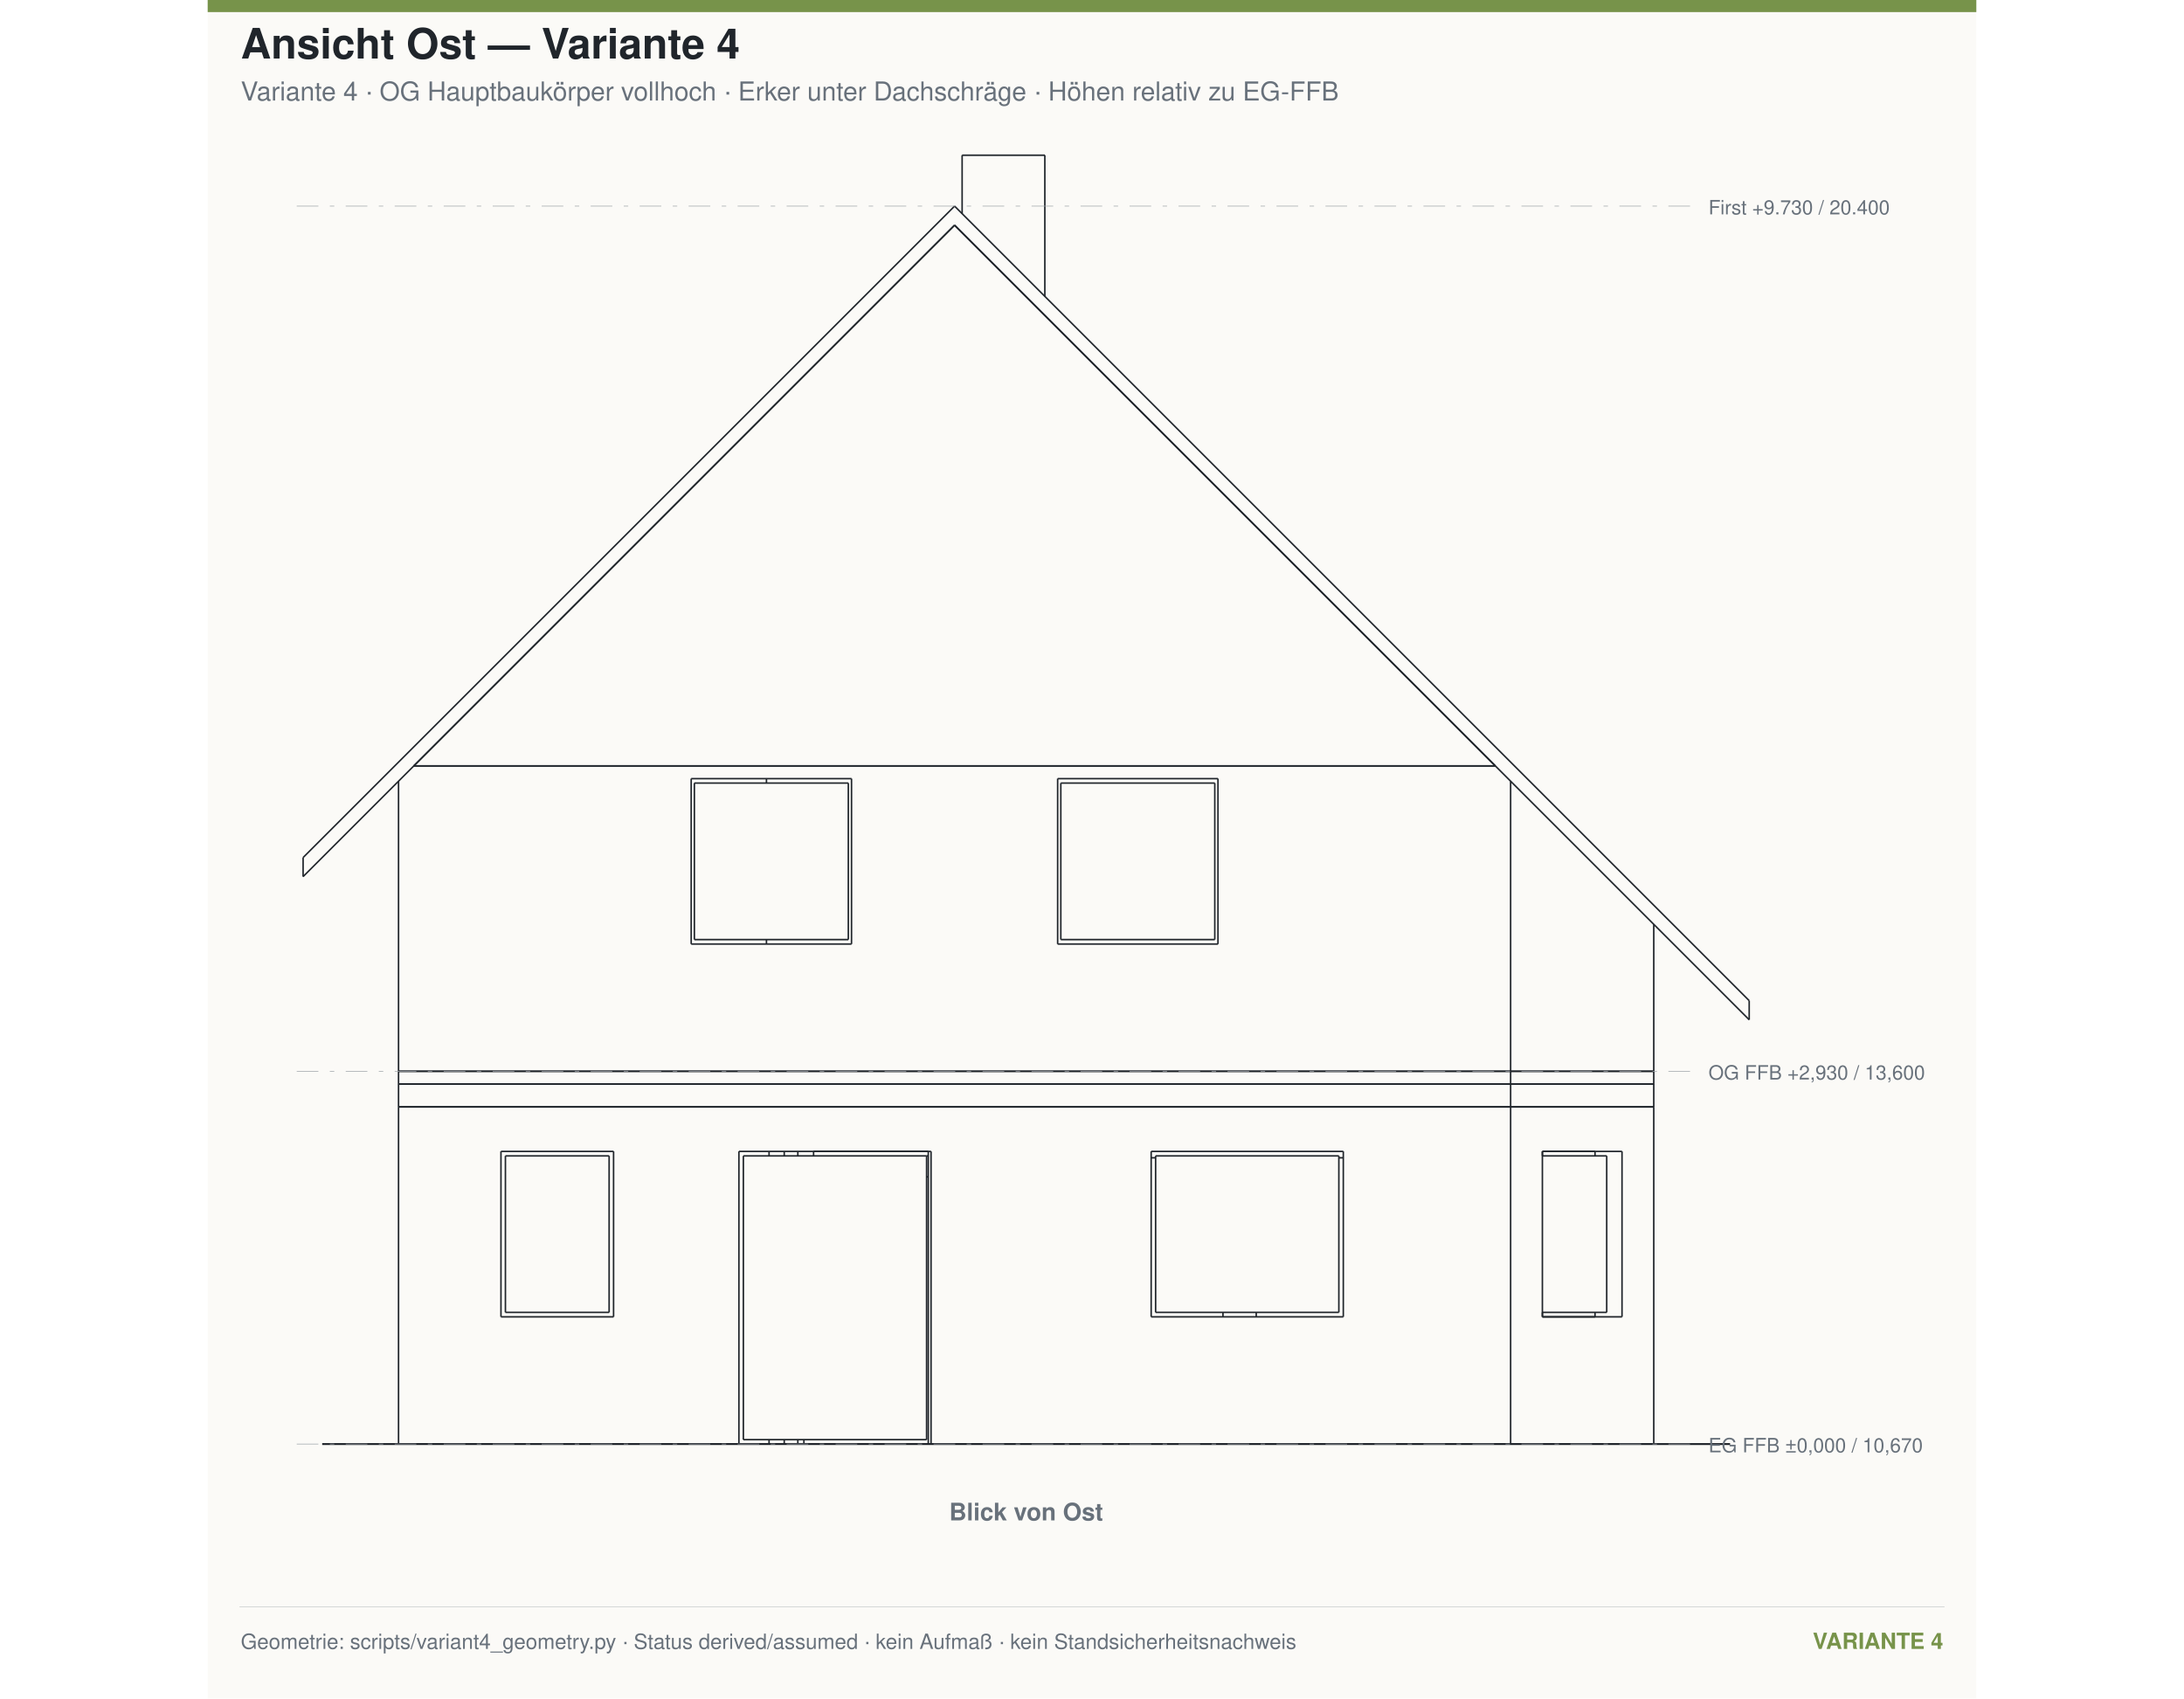
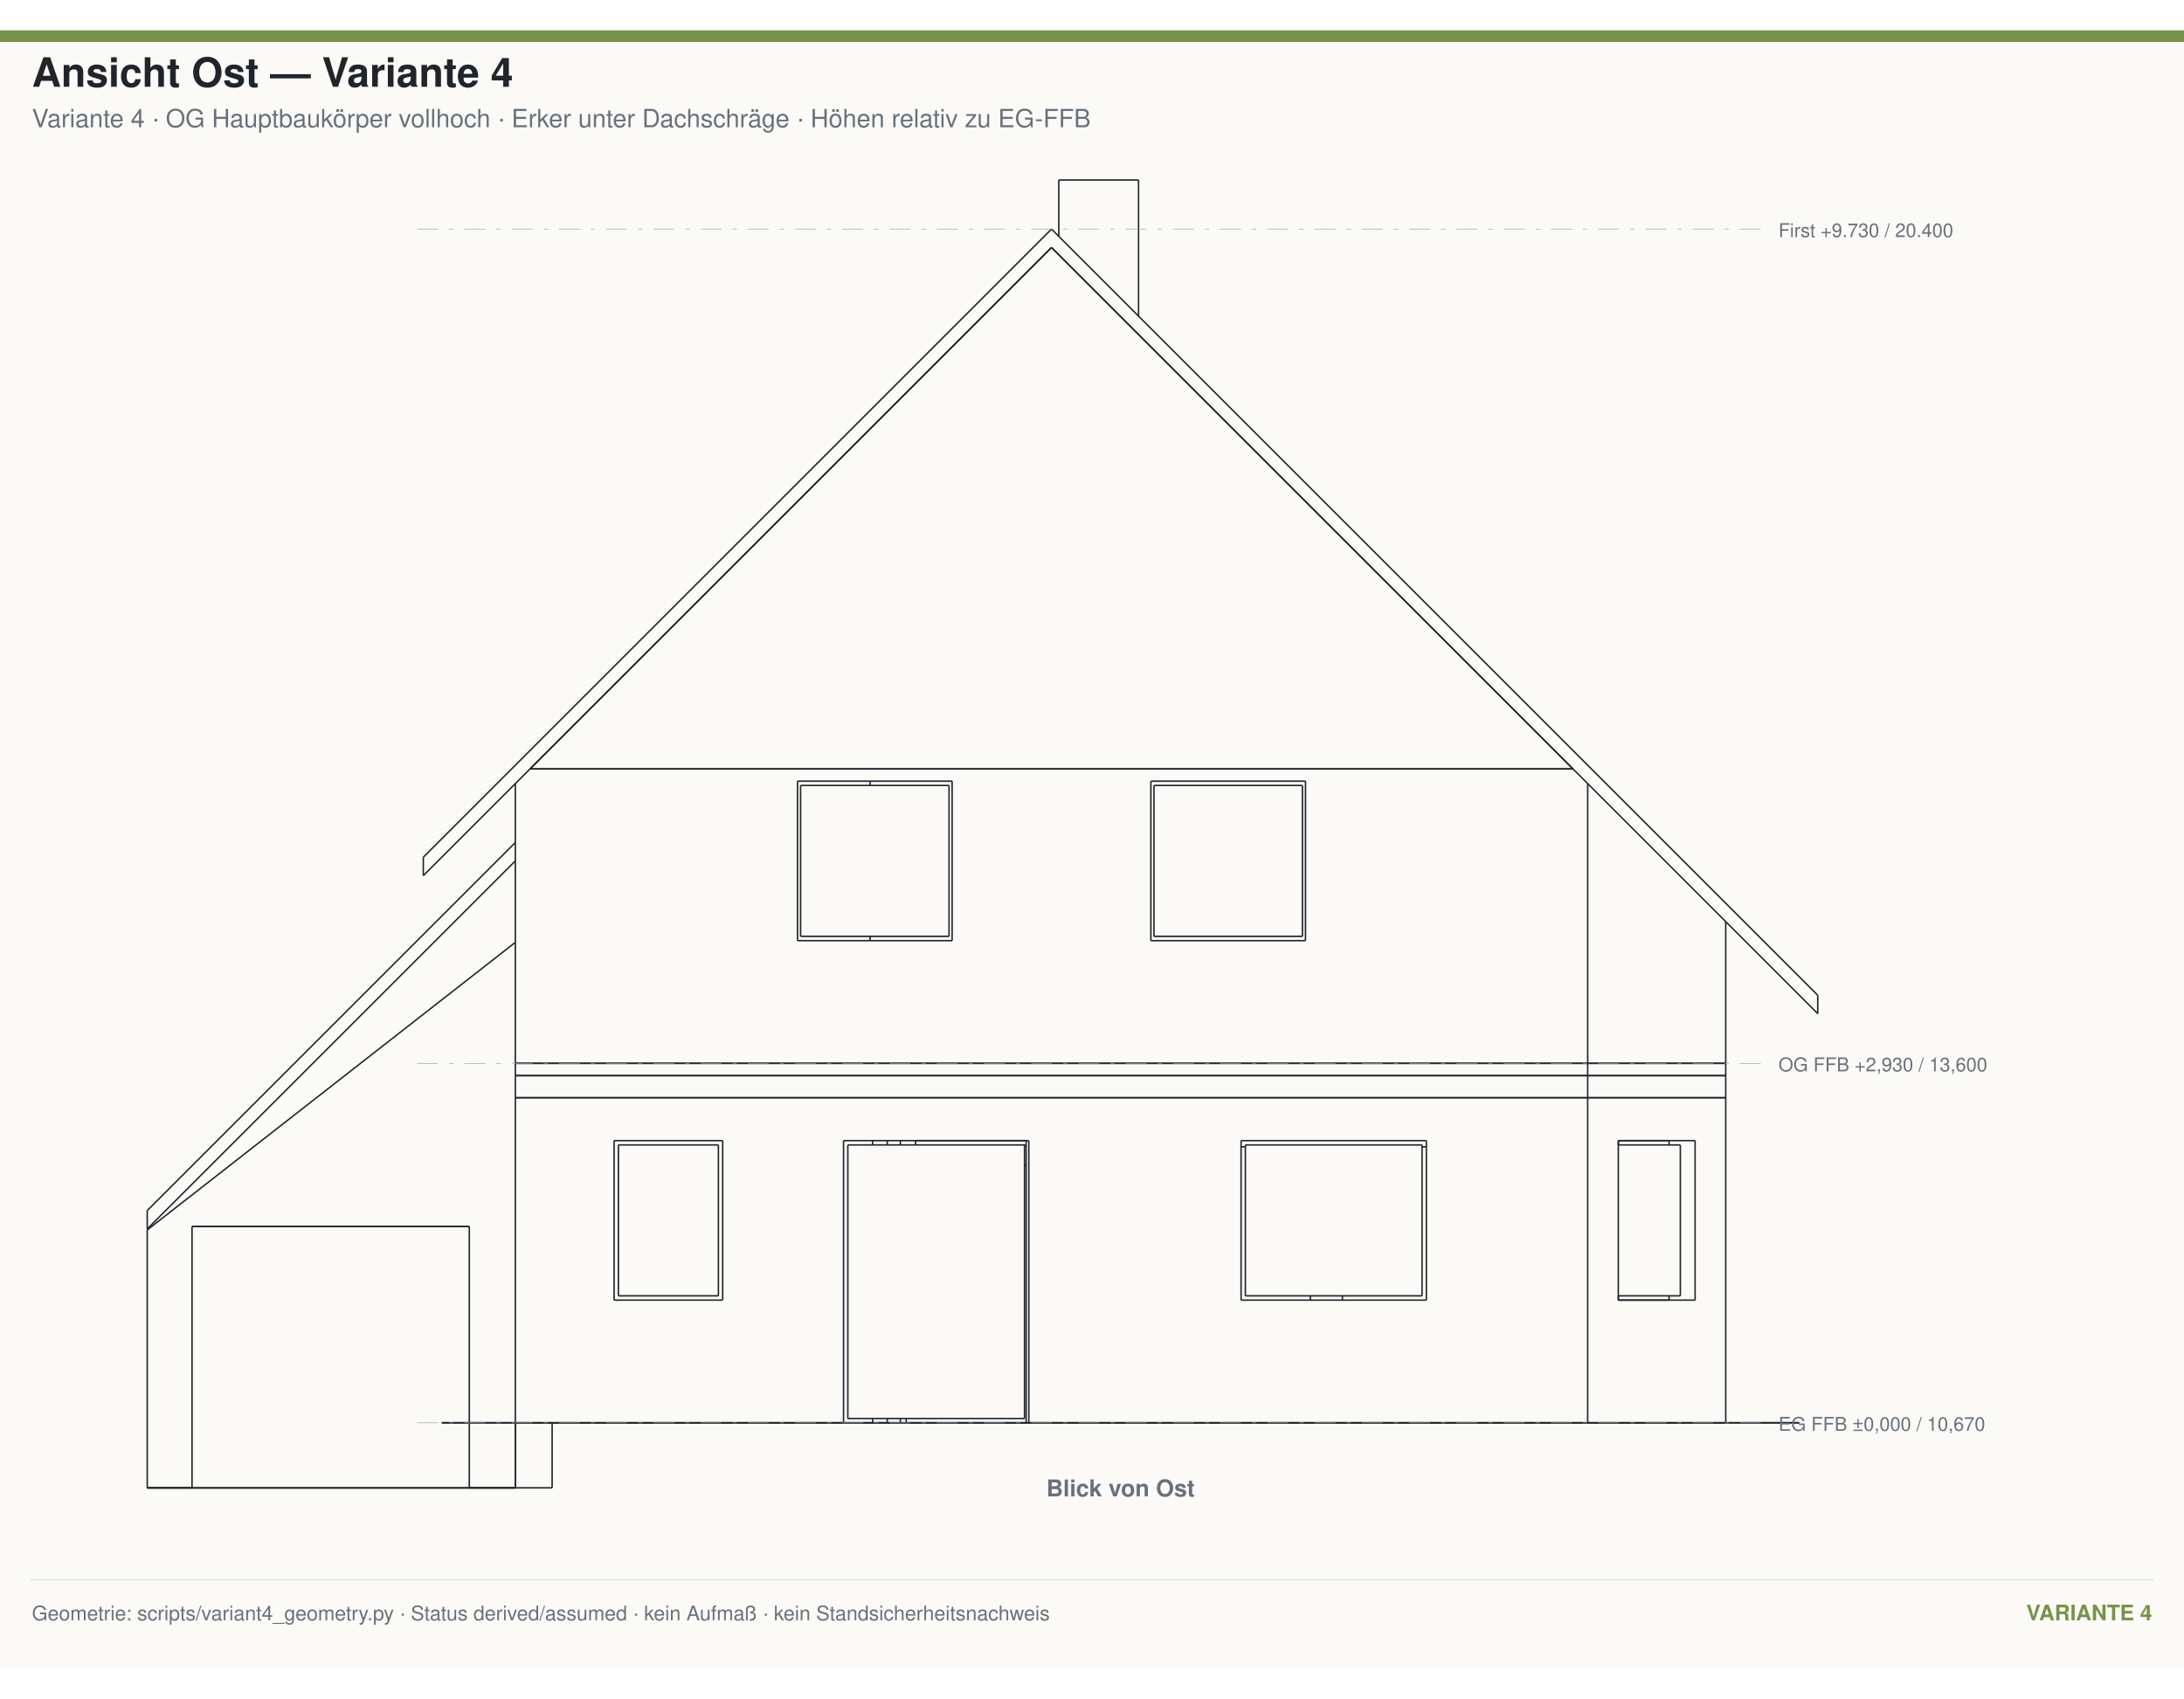
- <svg xmlns="http://www.w3.org/2000/svg" width="1800" height="1400" viewBox="-1500 -11350 13900 13350">
+ <svg xmlns="http://www.w3.org/2000/svg" width="1800" height="1400" viewBox="-4200 -11350 17800 13350">
  <g id="blattkopf" data-inhalt-oben="-10350">
-     <rect x="-1500" y="-11350" width="13900" height="13350" fill="#fbfaf7" />
-     <rect x="-1500" y="-11350" width="13900" height="95" fill="#77934a" />
-     <text x="-1240.0" y="-10890.0" font-family="Helvetica,Arial,sans-serif" font-size="330" text-anchor="start" fill="#20252b" font-weight="700">Ansicht Ost — Variante 4</text>
-     <text x="-1240.0" y="-10560.0" font-family="Helvetica,Arial,sans-serif" font-size="205" text-anchor="start" fill="#68717b" font-weight="400">Variante 4 · OG Hauptbaukörper vollhoch · Erker unter Dachschräge · Höhen relativ zu EG-FFB</text>
+     <rect x="-4200" y="-11350" width="17800" height="13350" fill="#fbfaf7" />
+     <rect x="-4200" y="-11350" width="17800" height="95" fill="#77934a" />
+     <text x="-3940.0" y="-10890.0" font-family="Helvetica,Arial,sans-serif" font-size="330" text-anchor="start" fill="#20252b" font-weight="700">Ansicht Ost — Variante 4</text>
+     <text x="-3940.0" y="-10560.0" font-family="Helvetica,Arial,sans-serif" font-size="205" text-anchor="start" fill="#68717b" font-weight="400">Variante 4 · OG Hauptbaukörper vollhoch · Erker unter Dachschräge · Höhen relativ zu EG-FFB</text>
  </g>
  <g transform="matrix(0,-1,1,0,0,0)">
    <g fill="none" stroke="#20252b" stroke-linecap="butt" stroke-linejoin="miter" stroke-width="12" transform="scale(1, -1)">
      <path id="1" d=" M 0 0 L 2650 0 " />
      <path id="2" d=" M 0 0 L 0 -2675 " />
      <path id="3" d=" M 2650 0 L 2650 -8740 " />
      <path id="4" d=" M 2650 -8740 L 2650 -9865 " />
      <path id="5" d=" M 2300 -2675 L 0 -2675 " />
      <path id="6" d=" M 2300 -2675 L 2300 -4185 " />
      <path id="7" d=" M 0 -8740 L 2650 -8740 " />
      <path id="8" d=" M 2300 -4185 L 0 -4185 " />
      <path id="9" d=" M 0 -4185 L 0 -8740 " />
      <path id="10" d=" M 2300 -805 L 2300 -1690 " />
      <path id="11" d=" M 2300 -805 L 1000 -805 " />
      <path id="12" d=" M 2300 -1690 L 1000 -1690 " />
      <path id="13" d=" M 1000 -805 L 1000 -1690 " />
      <path id="14" d=" M 2300 -5915 L 2300 -7425 " />
      <path id="15" d=" M 2300 -7425 L 1000 -7425 " />
      <path id="16" d=" M 1000 -5915 L 1000 -7425 " />
      <path id="17" d=" M 2300 -5915 L 1000 -5915 " />
      <path id="18" d=" M 2300 -4163.13 L 2300 -3261.87 " />
      <path id="19" d=" M 0 -8740 L 0 -9865 " />
      <path id="20" d=" M 0 -9865 L 2650 -9865 " />
      <path id="21" d=" M 2300 -8989.61 L 2300 -9615.39 " />
      <path id="22" d=" M 2300 -9615.39 L 1000 -9615.39 " />
      <path id="23" d=" M 1000 -8989.61 L 1000 -9615.39 " />
      <path id="24" d=" M 2300 -8989.61 L 1000 -8989.61 " />
      <path id="25" d=" M 2300 -8989.61 L 2265 -8989.61 " />
      <path id="26" d=" M 1035 -8989.61 L 1000 -8989.61 " />
      <path id="27" d=" M 2300 -9403.26 L 2265 -9403.26 " />
      <path id="28" d=" M 1035 -9403.26 L 1000 -9403.26 " />
      <path id="29" d=" M 2300 -9403.26 L 2300 -8989.61 " />
      <path id="30" d=" M 1000 -9403.26 L 1000 -8989.61 " />
      <path id="31" d=" M 1000 -6740.74 L 1035 -6740.74 " />
      <path id="32" d=" M 1035 -6479.28 L 1000 -6479.28 " />
      <path id="33" d=" M 1035 -840 L 2265 -840 " />
      <path id="34" d=" M 1035 -1655 L 2265 -1655 " />
      <path id="35" d=" M 1035 -840 L 1035 -1655 " />
      <path id="36" d=" M 2265 -840 L 2265 -1655 " />
      <path id="37" d=" M 1035 -5950 L 2265 -5950 " />
      <path id="38" d=" M 1035 -7390 L 2265 -7390 " />
      <path id="39" d=" M 1035 -5950 L 1035 -7390 " />
      <path id="40" d=" M 2265 -5950 L 2265 -7390 " />
      <path id="41" d=" M 1035 -9495.19 L 2265 -9495.19 " />
      <path id="42" d=" M 1035 -8989.61 L 1035 -9495.19 " />
      <path id="43" d=" M 2265 -8989.61 L 2265 -9495.19 " />
      <path id="44" d=" M 2265 -4163.13 L 2265 -4150 " />
      <path id="45" d=" M 35 -2710 L 2265 -2710 " />
      <path id="46" d=" M 35 -4150 L 2265 -4150 " />
      <path id="47" d=" M 35 -2710 L 35 -4150 " />
      <path id="48" d=" M 2265 -2710 L 2265 -4150 " />
      <path id="49" d=" M 0 -3031.26 L 35 -3031.26 " />
      <path id="50" d=" M 2265 -3031.26 L 2300 -3031.26 " />
      <path id="51" d=" M 0 -2912 L 0 -3031.26 " />
      <path id="52" d=" M 0 -3138.13 L 35 -3138.13 " />
      <path id="53" d=" M 2265 -3138.13 L 2300 -3138.13 " />
      <path id="54" d=" M 0 -3031.26 L 0 -3138.13 " />
      <path id="55" d=" M 2265 -3261.87 L 2300 -3261.87 " />
      <path id="56" d=" M 0 -3138.13 L 0 -3185.86 " />
      <path id="57" d=" M 0 -4163.13 L 2300 -4163.13 " />
      <path id="58" d=" M 0 -4163.13 L 0 -4185 " />
      <path id="59" d=" M 0 -2912 L 35 -2912 " />
      <path id="60" d=" M 2265 -2912 L 2300 -2912 " />
      <path id="61" d=" M 0 -2675 L 0 -2912 " />
      <path id="62" d=" M 0 -3185.86 L 35 -3185.86 " />
      <path id="63" d=" M 0 -3185.86 L 0 -4163.13 " />
      <path id="64" d=" M 2100 -4150 L 2100 -4163.13 " />
      <path id="65" d=" M 2650 0 L 2830 0 " />
      <path id="66" d=" M 2650 -8740 L 2830 -8740 " />
      <path id="67" d=" M 2650 0 L 2650 -8740 " />
      <path id="68" d=" M 2830 0 L 2830 -8740 " />
      <path id="69" d=" M 2650 -8740 L 2650 -9865 " />
      <path id="70" d=" M 2830 -8740 L 2830 -9865 " />
      <path id="71" d=" M 2650 -9865 L 2830 -9865 " />
      <path id="72" d=" M 2250 -7425 L 2250 -7390 " />
      <path id="73" d=" M 2250 -5950 L 2250 -5915 " />
-       <path id="74" d=" M 2930 0 L 5210 0 " />
-       <path id="75" d=" M 2930 -8740 L 2930 -9865 " />
-       <path id="76" d=" M 2930 0 L 2930 -8740 " />
-       <path id="77" d=" M 2930 -8740 L 5210 -8740 " />
-       <path id="78" d=" M 5330 -120 L 5330 -8620 " />
-       <path id="79" d=" M 5230 -2300 L 5230 -3560 " />
-       <path id="80" d=" M 5230 -3560 L 3930 -3560 " />
-       <path id="81" d=" M 3930 -2300 L 3930 -3560 " />
-       <path id="82" d=" M 5230 -2300 L 3930 -2300 " />
-       <path id="83" d=" M 5230 -5180 L 5230 -6440 " />
-       <path id="84" d=" M 5230 -6440 L 3930 -6440 " />
-       <path id="85" d=" M 3930 -5180 L 3930 -6440 " />
-       <path id="86" d=" M 5230 -5180 L 3930 -5180 " />
-       <path id="87" d=" M 2930 -9865 L 4085 -9865 " />
-       <path id="88" d=" M 5330 -120 L 5330 -8620 " />
-       <path id="89" d=" M 9580 -4370 L 5330 -120 " />
-       <path id="90" d=" M 5330 -8620 L 9580 -4370 " />
-       <path id="91" d=" M 3930 -2891.5 L 3965 -2891.5 " />
-       <path id="92" d=" M 5195 -2891.5 L 5230 -2891.5 " />
-       <path id="93" d=" M 2830 0 L 2930 0 " />
-       <path id="94" d=" M 2830 -8740 L 2930 -8740 " />
-       <path id="95" d=" M 2830 0 L 2830 -8740 " />
-       <path id="96" d=" M 2930 0 L 2930 -8740 " />
-       <path id="97" d=" M 2830 -9865 L 2930 -9865 " />
-       <path id="98" d=" M 2830 -8740 L 2830 -9865 " />
-       <path id="99" d=" M 2930 -8740 L 2930 -9865 " />
-       <path id="100" d=" M 3965 -2325 L 5195 -2325 " />
-       <path id="101" d=" M 5195 -2325 L 5195 -3535 " />
-       <path id="102" d=" M 3965 -3535 L 5195 -3535 " />
-       <path id="103" d=" M 3965 -2325 L 3965 -3535 " />
-       <path id="104" d=" M 3965 -5205 L 5195 -5205 " />
-       <path id="105" d=" M 5195 -5205 L 5195 -6415 " />
-       <path id="106" d=" M 3965 -6415 L 5195 -6415 " />
-       <path id="107" d=" M 3965 -5205 L 3965 -6415 " />
-       <path id="108" d=" M 9670.65 -4429.35 L 10130 -4429.35 " />
-       <path id="109" d=" M 10130 -4429.35 L 10130 -5079.35 " />
-       <path id="110" d=" M 9020.65 -5079.35 L 10130 -5079.35 " />
-       <path id="111" d=" M 4460 750 L 9580 -4370 " />
-       <path id="112" d=" M 4610 750 L 4460 750 " />
-       <path id="113" d=" M 9580 -4370 L 3335 -10615 " />
-       <path id="114" d=" M 3335 -10615 L 3485 -10615 " />
-       <path id="115" d=" M 3485 -10615 L 9730 -4370 " />
-       <path id="116" d=" M 9730 -4370 L 4610 750 " />
+       <path id="74" d=" M -530 3000 L 1572.03 3000 " />
+       <path id="75" d=" M 3915.88 0 L 1572.03 3000 " />
+       <path id="76" d=" M -530 3000 L -530 2635 " />
+       <path id="77" d=" M -530 0 L 0 0 " />
+       <path id="78" d=" M -530 375 L -530 0 " />
+       <path id="79" d=" M -530 375 L 1600 375 " />
+       <path id="80" d=" M 1600 2635 L 1600 375 " />
+       <path id="81" d=" M -530 2635 L 1600 2635 " />
+       <path id="82" d=" M -530 0 L 0 0 " />
+       <path id="83" d=" M -530 -300 L 0 -300 " />
+       <path id="84" d=" M -530 0 L -530 -300 " />
+       <path id="85" d=" M -531 3000 L -530 3000 " />
+       <path id="86" d=" M -530 3000 L -530 0 " />
+       <path id="87" d=" M -531 0 L -530 0 " />
+       <path id="88" d=" M -531 3000 L -531 0 " />
+       <path id="89" d=" M 1600 2635 L 1600 375 " />
+       <path id="90" d=" M 2930 0 L 5210 0 " />
+       <path id="91" d=" M 2930 -8740 L 2930 -9865 " />
+       <path id="92" d=" M 2930 0 L 2930 -8740 " />
+       <path id="93" d=" M 2930 -8740 L 5210 -8740 " />
+       <path id="94" d=" M 5330 -120 L 5330 -8620 " />
+       <path id="95" d=" M 5230 -2300 L 5230 -3560 " />
+       <path id="96" d=" M 5230 -3560 L 3930 -3560 " />
+       <path id="97" d=" M 3930 -2300 L 3930 -3560 " />
+       <path id="98" d=" M 5230 -2300 L 3930 -2300 " />
+       <path id="99" d=" M 5230 -5180 L 5230 -6440 " />
+       <path id="100" d=" M 5230 -6440 L 3930 -6440 " />
+       <path id="101" d=" M 3930 -5180 L 3930 -6440 " />
+       <path id="102" d=" M 5230 -5180 L 3930 -5180 " />
+       <path id="103" d=" M 2930 -9865 L 4085 -9865 " />
+       <path id="104" d=" M 5330 -120 L 5330 -8620 " />
+       <path id="105" d=" M 9580 -4370 L 5330 -120 " />
+       <path id="106" d=" M 5330 -8620 L 9580 -4370 " />
+       <path id="107" d=" M 3930 -2891.5 L 3965 -2891.5 " />
+       <path id="108" d=" M 5195 -2891.5 L 5230 -2891.5 " />
+       <path id="109" d=" M 2830 0 L 2930 0 " />
+       <path id="110" d=" M 2830 -8740 L 2930 -8740 " />
+       <path id="111" d=" M 2830 0 L 2830 -8740 " />
+       <path id="112" d=" M 2930 0 L 2930 -8740 " />
+       <path id="113" d=" M 2830 -9865 L 2930 -9865 " />
+       <path id="114" d=" M 2830 -8740 L 2830 -9865 " />
+       <path id="115" d=" M 2930 -8740 L 2930 -9865 " />
+       <path id="116" d=" M 3965 -2325 L 5195 -2325 " />
+       <path id="117" d=" M 5195 -2325 L 5195 -3535 " />
+       <path id="118" d=" M 3965 -3535 L 5195 -3535 " />
+       <path id="119" d=" M 3965 -2325 L 3965 -3535 " />
+       <path id="120" d=" M 3965 -5205 L 5195 -5205 " />
+       <path id="121" d=" M 5195 -5205 L 5195 -6415 " />
+       <path id="122" d=" M 3965 -6415 L 5195 -6415 " />
+       <path id="123" d=" M 3965 -5205 L 3965 -6415 " />
+       <path id="124" d=" M 9670.65 -4429.35 L 10130 -4429.35 " />
+       <path id="125" d=" M 10130 -4429.35 L 10130 -5079.35 " />
+       <path id="126" d=" M 9020.65 -5079.35 L 10130 -5079.35 " />
+       <path id="127" d=" M 4460 750 L 9580 -4370 " />
+       <path id="128" d=" M 4610 750 L 4460 750 " />
+       <path id="129" d=" M 9580 -4370 L 3335 -10615 " />
+       <path id="130" d=" M 3335 -10615 L 3485 -10615 " />
+       <path id="131" d=" M 3485 -10615 L 9730 -4370 " />
+       <path id="132" d=" M 9730 -4370 L 4610 750 " />
+       <path id="133" d=" M 1580 3000 L 4580 0 " />
+       <path id="134" d=" M 4730 0 L 1730 3000 " />
+       <path id="135" d=" M 1730 3000 L 1580 3000 " />
    </g>
  </g>
  <line x1="-600.0" y1="0.0" x2="10465.0" y2="0.0" stroke="#20252b" stroke-width="15" />
  <line x1="-800.0" y1="0.0" x2="10215.0" y2="0.0" stroke="#9da3a8" stroke-width="5" stroke-dasharray="170,90,35,90" />
  <text x="10295.0" y="65.0" font-family="Helvetica,Arial,sans-serif" font-size="155" text-anchor="start" fill="#68717b" font-weight="400">EG FFB ±0,000 / 10,670</text>
  <line x1="-800.0" y1="-2930.0" x2="10215.0" y2="-2930.0" stroke="#9da3a8" stroke-width="5" stroke-dasharray="170,90,35,90" />
  <text x="10295.0" y="-2865.0" font-family="Helvetica,Arial,sans-serif" font-size="155" text-anchor="start" fill="#68717b" font-weight="400">OG FFB +2,930 / 13,600</text>
  <line x1="-800.0" y1="-9730.0" x2="10215.0" y2="-9730.0" stroke="#9da3a8" stroke-width="5" stroke-dasharray="170,90,35,90" />
  <text x="10295.0" y="-9665.0" font-family="Helvetica,Arial,sans-serif" font-size="155" text-anchor="start" fill="#68717b" font-weight="400">First +9.730 / 20.400</text>
  <text x="4932.5" y="600.0" font-family="Helvetica,Arial,sans-serif" font-size="190" text-anchor="middle" fill="#68717b" font-weight="700">Blick von Ost</text>
  <g id="blattquelle">
-     <line x1="-1250.0" y1="1280.0" x2="12150.0" y2="1280.0" stroke="#c7c9cb" stroke-width="5" />
-     <text x="-1240.0" y="1610.0" font-family="Helvetica,Arial,sans-serif" font-size="165" text-anchor="start" fill="#68717b" font-weight="400">Geometrie: scripts/variant4_geometry.py · Status derived/assumed · kein Aufmaß · kein Standsicherheitsnachweis</text>
-     <text x="12140.0" y="1610.0" font-family="Helvetica,Arial,sans-serif" font-size="175" text-anchor="end" fill="#77934a" font-weight="700">VARIANTE 4</text>
+     <line x1="-3950.0" y1="1280.0" x2="13350.0" y2="1280.0" stroke="#c7c9cb" stroke-width="5" />
+     <text x="-3940.0" y="1610.0" font-family="Helvetica,Arial,sans-serif" font-size="165" text-anchor="start" fill="#68717b" font-weight="400">Geometrie: scripts/variant4_geometry.py · Status derived/assumed · kein Aufmaß · kein Standsicherheitsnachweis</text>
+     <text x="13340.0" y="1610.0" font-family="Helvetica,Arial,sans-serif" font-size="175" text-anchor="end" fill="#77934a" font-weight="700">VARIANTE 4</text>
  </g>
</svg>
